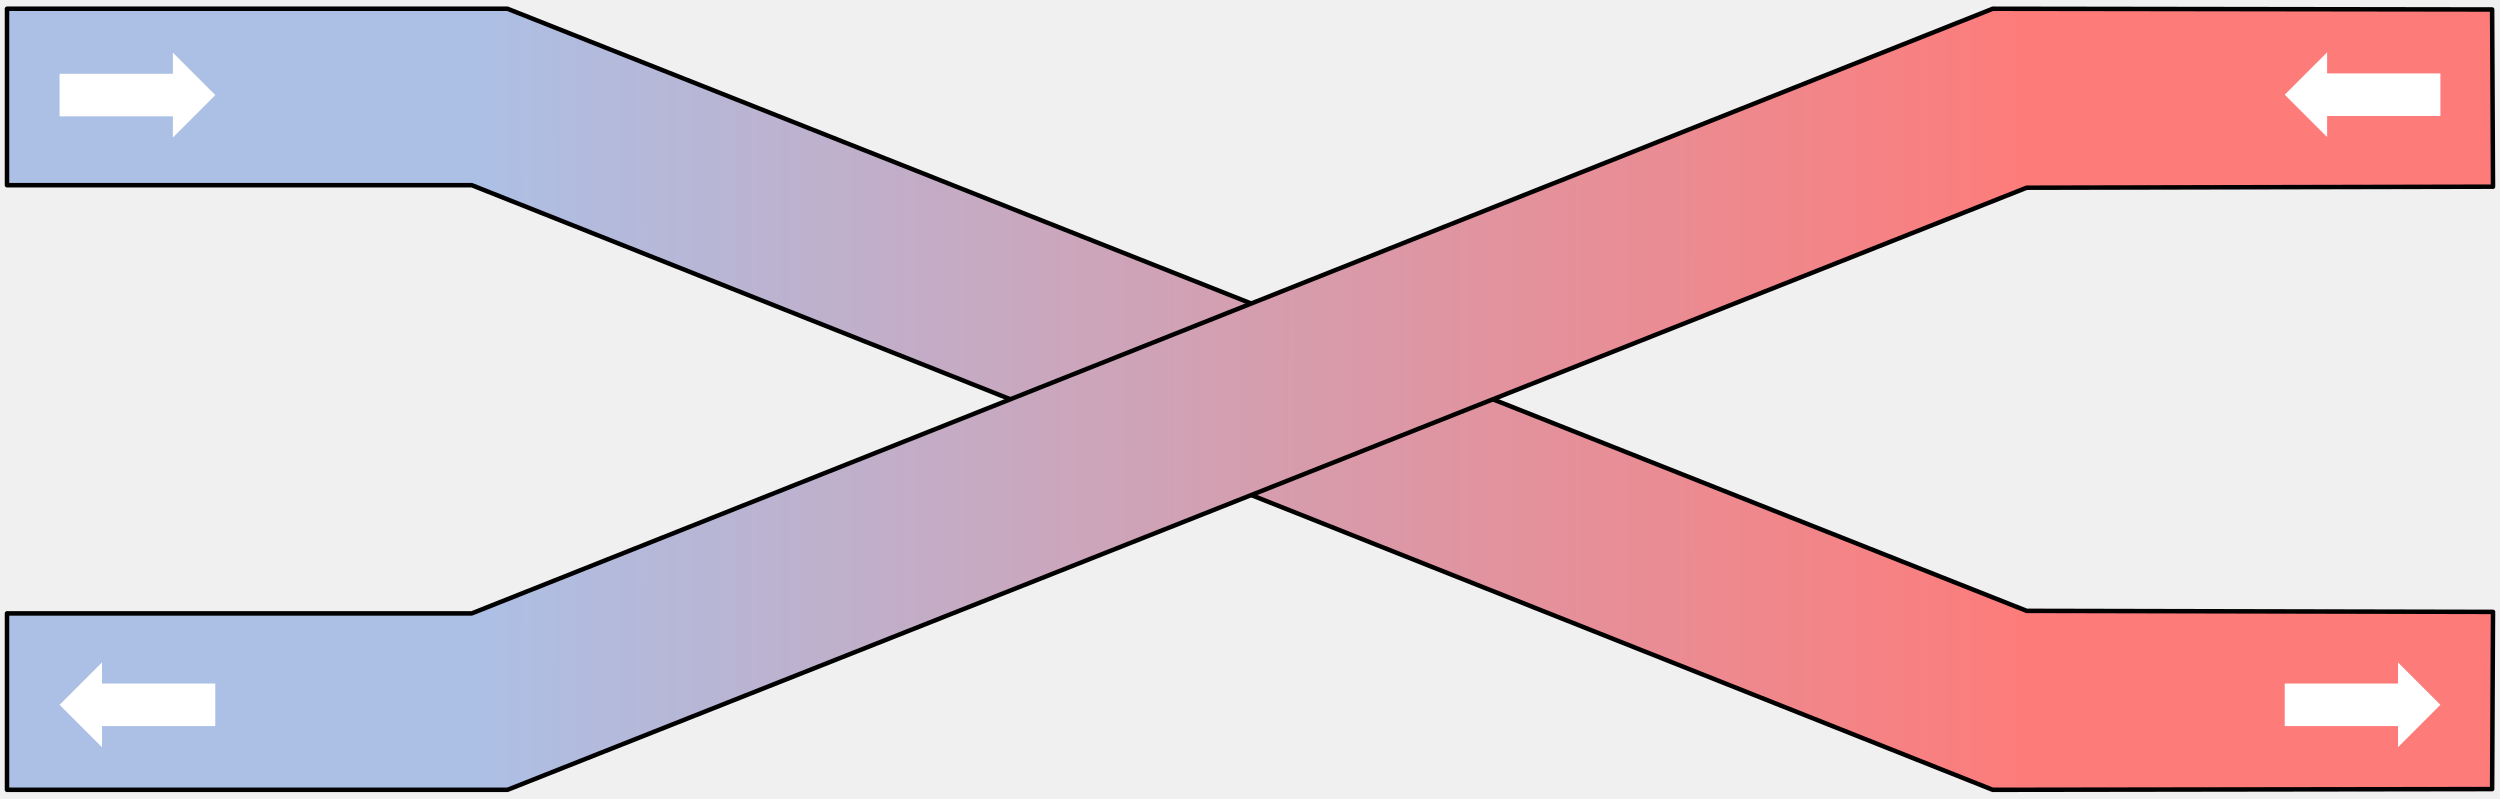
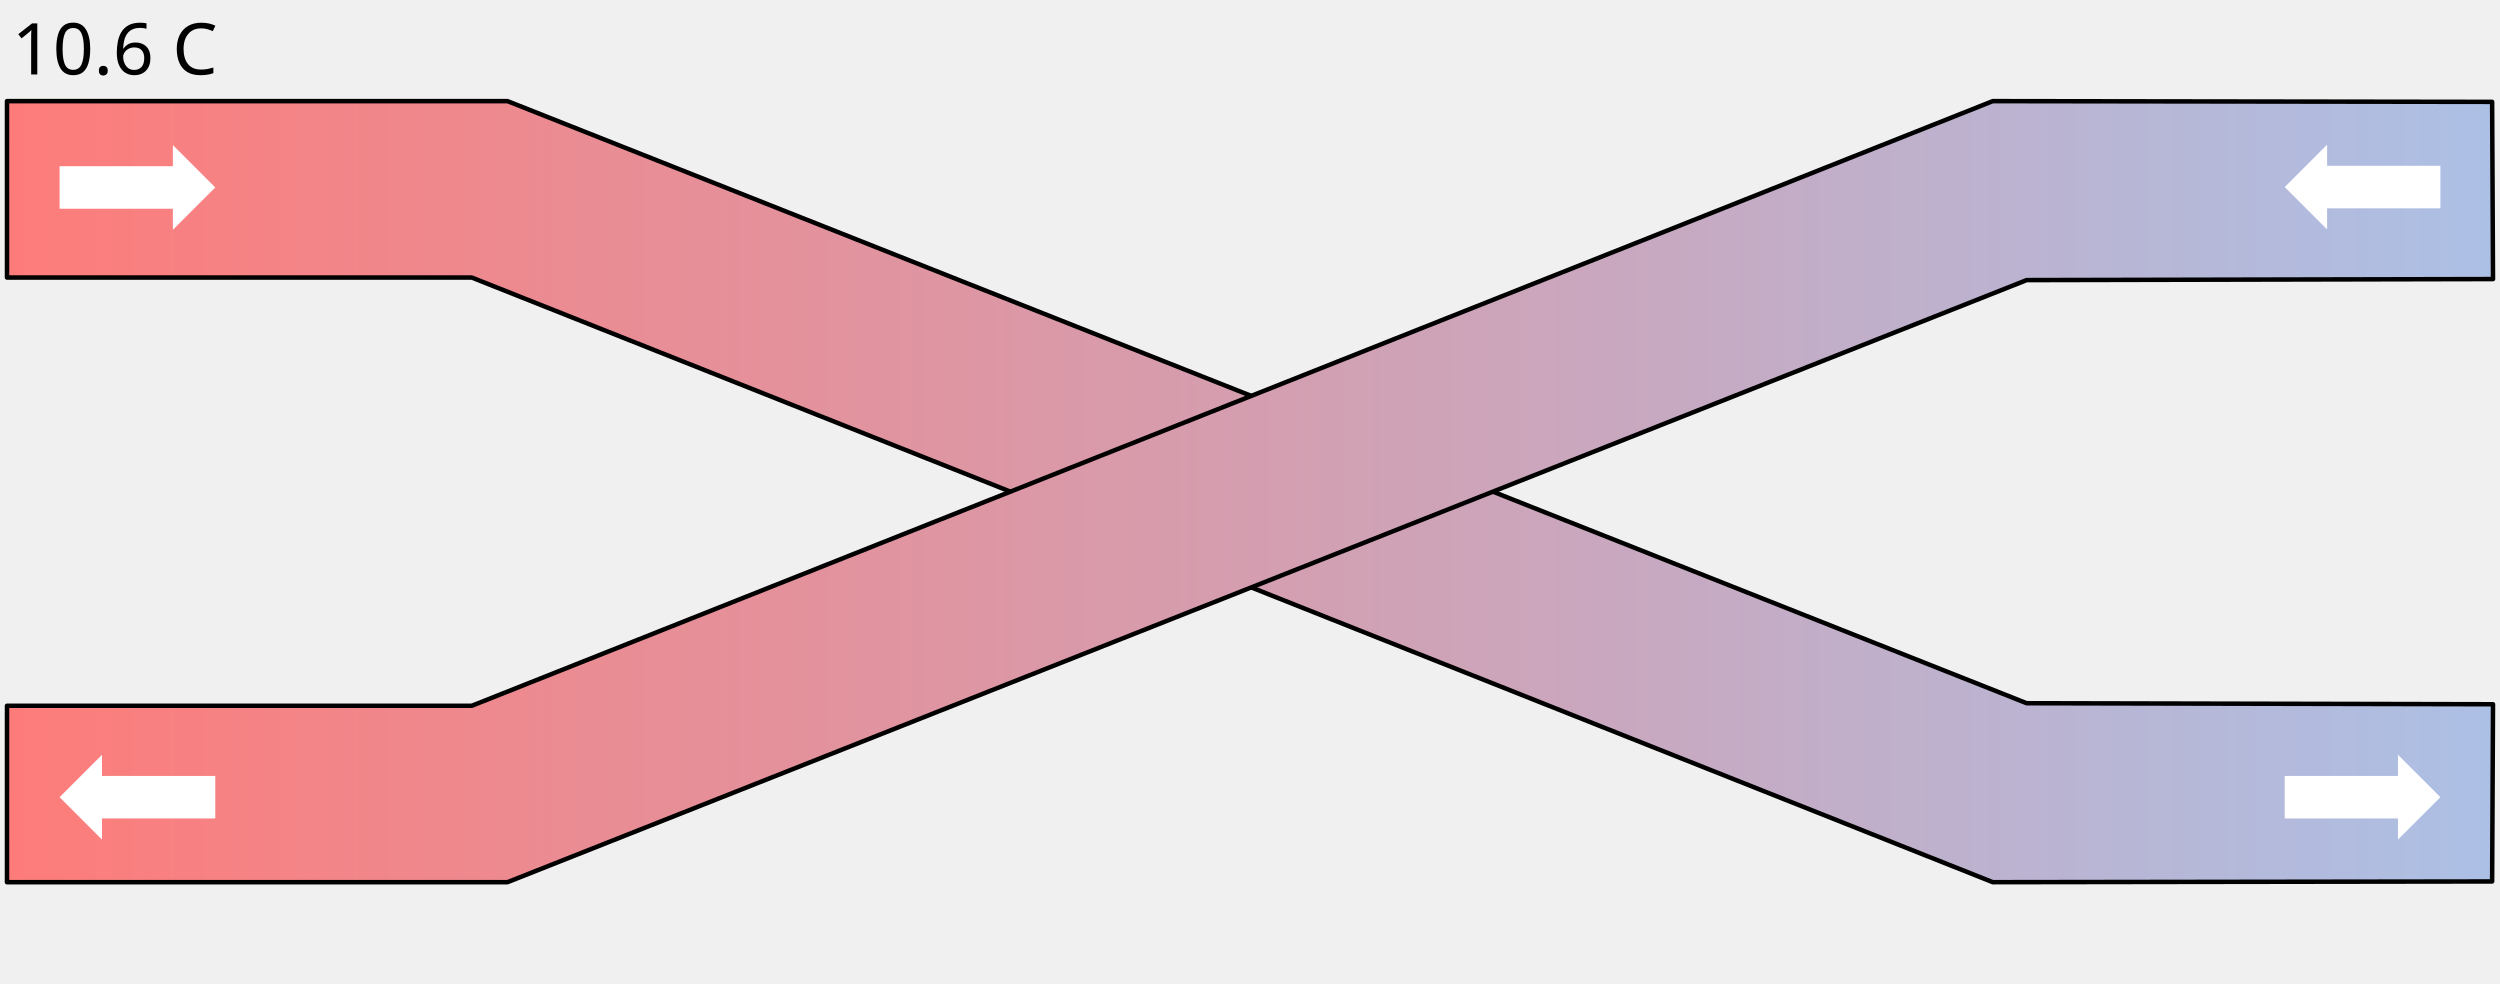
- <svg xmlns="http://www.w3.org/2000/svg" xmlns:xlink="http://www.w3.org/1999/xlink" version="1.1" id="svg815" width="839" height="268" viewBox="0 0 839 268">
-   <defs id="defs819">
-     <linearGradient id="5">
-       <stop style="stop-color:#fd7c7a;stop-opacity:1" offset="0" id="stop854" />
-       <stop style="stop-color:#acc0e5;stop-opacity:1" offset="1" id="stop856" />
+ <svg xmlns="http://www.w3.org/2000/svg" xmlns:xlink="http://www.w3.org/1999/xlink" version="1.1" viewBox="0 0 839 330" id="svg23" width="839" height="330">
+   <defs id="defs7">
+     <linearGradient id="redblue">
+       <stop stop-color="#fd7c7a" offset="0" id="stop2" />
+       <stop stop-color="#acc0e5" offset="1" id="stop4" />
    </linearGradient>
-     <linearGradient xlink:href="#5" id="linearGradient860" x1="679.028" y1="205.677" x2="157.9" y2="205.968" gradientUnits="userSpaceOnUse" gradientTransform="translate(-0.626587,114.6654)" />
-     <linearGradient xlink:href="#5" id="linearGradient885" gradientUnits="userSpaceOnUse" gradientTransform="translate(1.116392,-0.6758475)" x1="679.028" y1="205.677" x2="157.9" y2="205.968" />
-     <linearGradient xlink:href="#5" id="linearGradient885-0" gradientUnits="userSpaceOnUse" gradientTransform="matrix(1,0,0,-1,1.116393,268.6759)" x1="679.028" y1="205.677" x2="157.9" y2="205.968" />
+     <linearGradient xlink:href="#redblue" id="linearGradient837" gradientTransform="matrix(1.780558,0,0,0.5616216,0,62)" x1="0.894" y1="3.884" x2="470.31" y2="3.884" gradientUnits="userSpaceOnUse" />
+     <linearGradient xlink:href="#redblue" id="linearGradient839" gradientTransform="matrix(1.780558,0,0,0.5616216,0,62)" x1="0.894" y1="3.885" x2="470.31" y2="3.885" gradientUnits="userSpaceOnUse" />
  </defs>
-   <path style="fill:url(#linearGradient885);fill-opacity:1;stroke:#000000;stroke-width:1.512;stroke-linejoin:round;stroke-miterlimit:4;stroke-dasharray:none;stroke-opacity:1" d="M 2.348,2.937 H 170.316 L 680.144,205.001 836.652,205.348 836.357,264.818 668.762,265.063 158.316,62.146 H 2.348 Z" id="rect851" />
-   <path style="fill:url(#linearGradient885-0);fill-opacity:1;stroke:#000000;stroke-width:1.512;stroke-linejoin:round;stroke-miterlimit:4;stroke-dasharray:none;stroke-opacity:1" d="M 2.348,265.063 H 170.316 L 680.144,62.999 836.652,62.652 836.357,3.182 668.762,2.937 158.316,205.854 H 2.348 Z" id="rect851-0" />
-   <path style="fill:#ffffff;fill-opacity:1;stroke:none;stroke-width:1px;stroke-linecap:butt;stroke-linejoin:miter;stroke-opacity:1" d="m 20,39.051 h 38.019 v 7.085 l 14.228,-14.228 -14.228,-14.228 v 7.085 H 20 Z" id="path891" />
-   <path style="fill:#ffffff;fill-opacity:1;stroke:none;stroke-width:1px;stroke-linecap:butt;stroke-linejoin:miter;stroke-opacity:1" d="m 819,38.92 h -38.019 v 7.085 l -14.228,-14.228 14.228,-14.228 v 7.085 H 819 Z" id="path891-5" />
-   <path style="fill:#ffffff;fill-opacity:1;stroke:none;stroke-width:1px;stroke-linecap:butt;stroke-linejoin:miter;stroke-opacity:1" d="M 72.246,243.677 H 34.228 v 7.085 L 20,236.534 34.228,222.307 v 7.085 h 38.019 z" id="path891-3" />
-   <path style="fill:#ffffff;fill-opacity:1;stroke:none;stroke-width:1px;stroke-linecap:butt;stroke-linejoin:miter;stroke-opacity:1" d="m 766.754,243.677 h 38.019 v 7.085 L 819,236.534 804.772,222.307 v 7.085 h -38.019 z" id="path891-3-2" />
+   <g id="g848" transform="translate(-0.00299982,-30.9987)">
+     <path style="fill:url(#linearGradient837);stroke:#000000;stroke-width:1.512;stroke-linejoin:round" id="path9" d="m 2.348,64.937 h 167.97 l 509.83,202.06 156.51,0.347 -0.295,59.47 -167.59,0.245 -510.45,-202.92 h -155.97 z" />
+     <path style="fill:url(#linearGradient839);stroke:#000000;stroke-width:1.512;stroke-linejoin:round" id="path11" d="m 2.348,327.06 h 167.97 L 680.148,125 l 156.51,-0.347 -0.295,-59.47 -167.59,-0.245 -510.45,202.92 h -155.97 z" />
+     <g transform="translate(0,62)" style="fill:#ffffff" id="g21">
+       <path id="path13" d="m 20,39.051 h 38.019 v 7.085 L 72.247,31.908 58.019,17.68 v 7.085 H 20 Z" />
+       <path id="path15" d="m 819,38.92 h -38.019 v 7.085 l -14.228,-14.228 14.228,-14.228 v 7.085 H 819 Z" />
+       <path id="path17" d="M 72.246,243.68 H 34.227 v 7.085 l -14.228,-14.228 14.228,-14.228 v 7.085 h 38.019 z" />
+       <path id="path19" d="m 766.75,243.68 h 38.019 v 7.085 l 14.228,-14.228 -14.228,-14.228 v 7.085 H 766.75 Z" />
+     </g>
+   </g>
+   <text xml:space="preserve" style="font-style:normal;font-weight:normal;font-size:40px;line-height:1.25;font-family:sans-serif;letter-spacing:0px;word-spacing:0px;fill:#000000;fill-opacity:1;stroke:none" x="4" y="25" id="text852">
+     <tspan id="tspan850" x="4" y="25" style="font-style:normal;font-variant:normal;font-weight:normal;font-stretch:normal;font-size:24px;font-family:sans-serif;-inkscape-font-specification:sans-serif">10.6 C </tspan>
+   </text>
+   <flowRoot xml:space="preserve" id="flowRoot854" style="font-style:normal;font-weight:normal;font-size:40px;line-height:1.25;font-family:sans-serif;letter-spacing:0px;word-spacing:0px;fill:#000000;fill-opacity:1;stroke:none" transform="translate(1.085938)">
+     <flowRegion id="flowRegion856">
+       <rect id="rect858" width="97" height="66" x="368" y="45" />
+     </flowRegion>
+     <flowPara id="flowPara860" style="text-align:center;text-anchor:middle">17 C</flowPara>
+   </flowRoot>
</svg>
